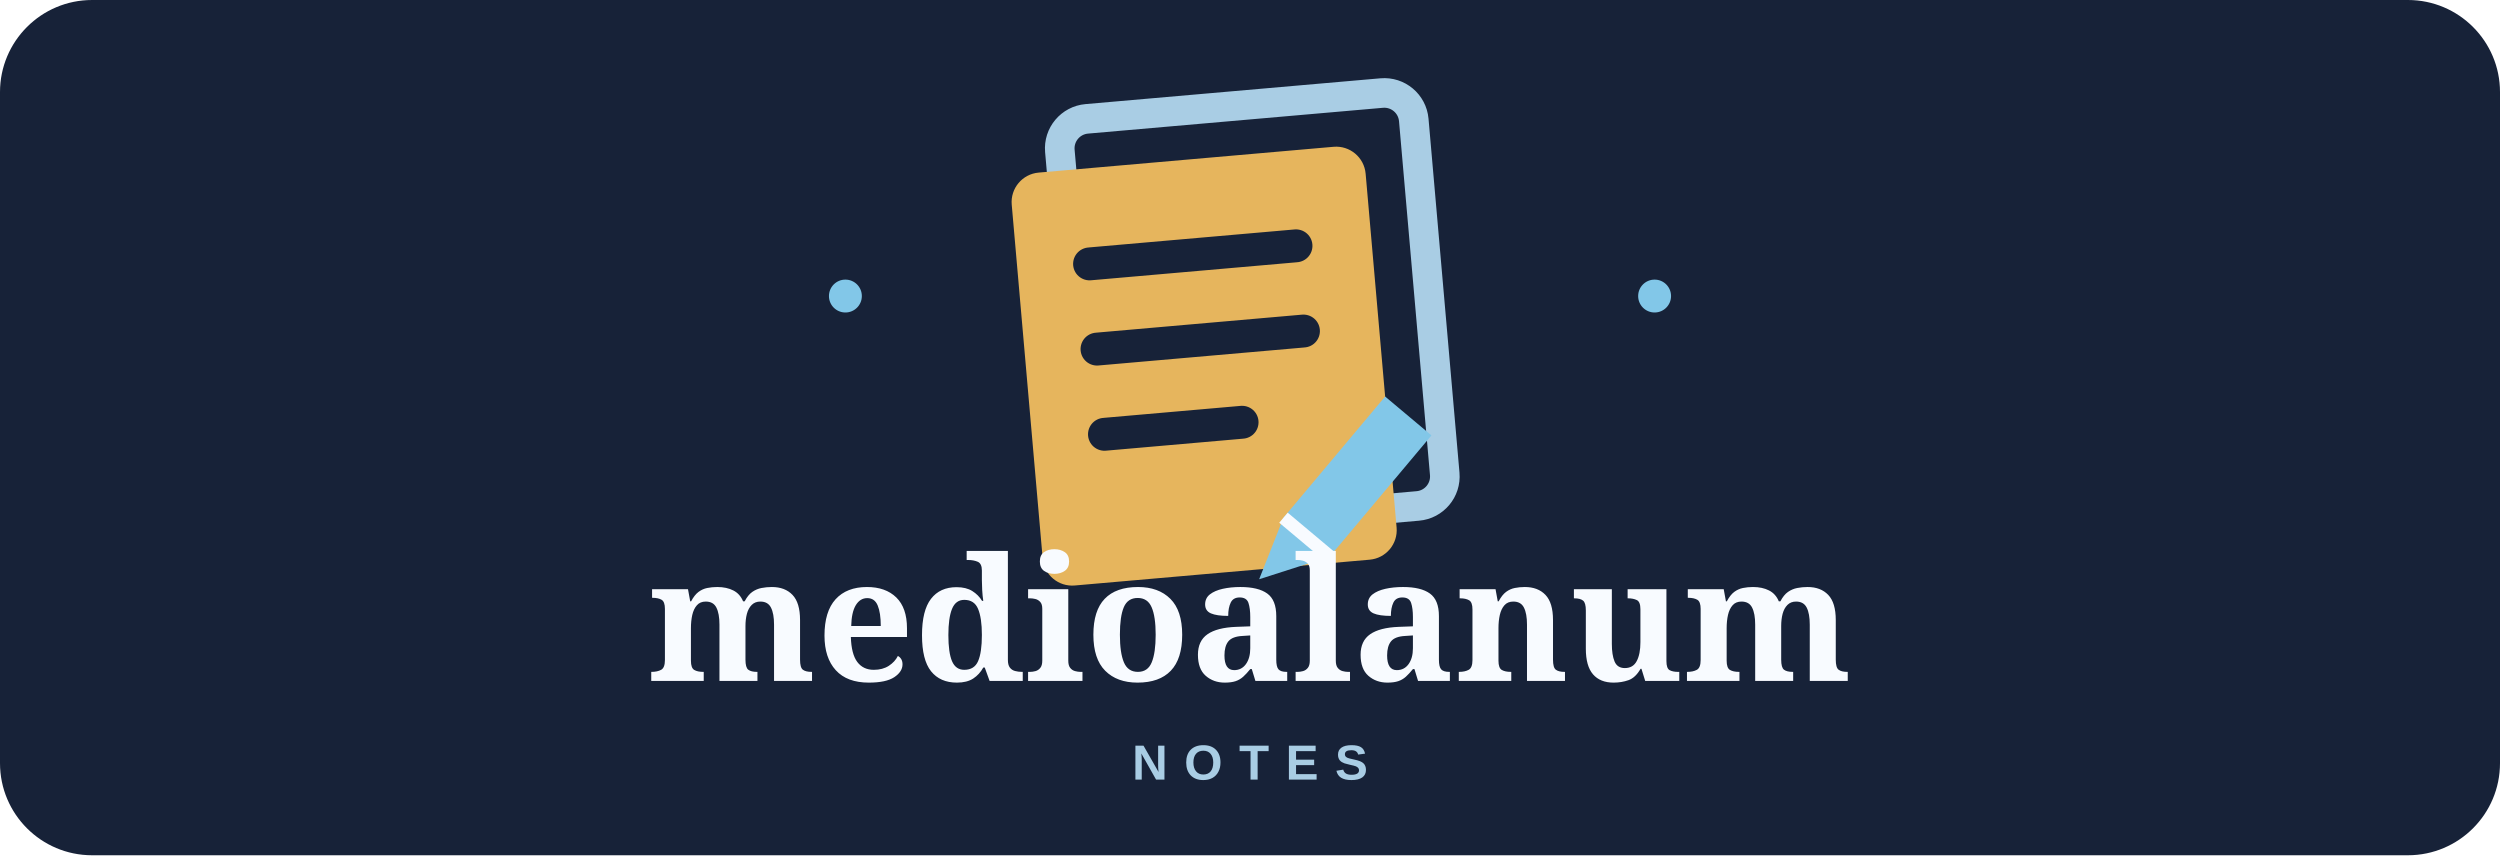
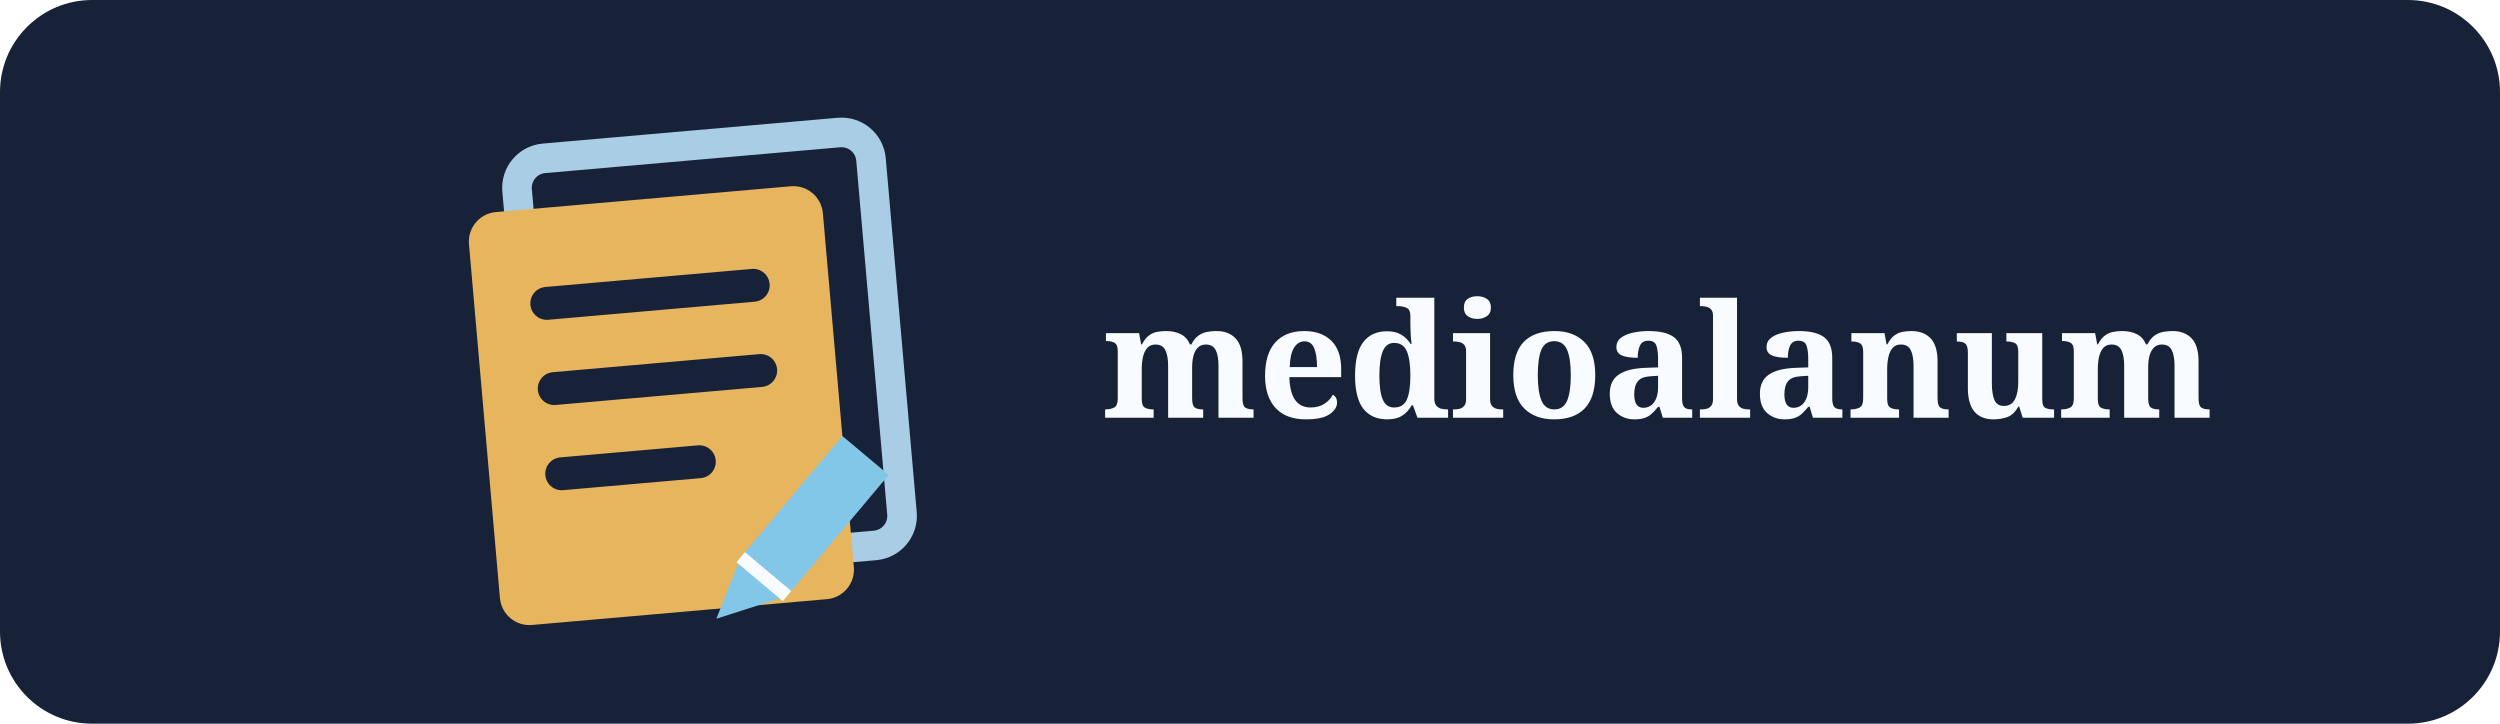
- <svg xmlns="http://www.w3.org/2000/svg" viewBox="0 0 760 260" role="img" aria-labelledby="title">
-   <rect width="760" height="260" rx="28" fill="#172238" />
-   <g transform="translate(310 22) rotate(-5 70 65)">
+ <svg xmlns="http://www.w3.org/2000/svg" viewBox="0 0 760 220" role="img" aria-labelledby="title">
+   <rect width="760" height="220" rx="28" fill="#172238" />
+   <g transform="translate(145 34) rotate(-5 70 65)">
    <rect x="16" y="10" width="108" height="126" rx="9" fill="none" stroke="#a9cde4" stroke-width="9" />
    <rect x="0" y="25" width="108" height="126" rx="9" fill="#e6b55d" />
    <path d="M22 54h63M22 80h63M22 106h42" stroke="#172238" stroke-linecap="round" stroke-width="10" />
    <path d="m74 136 34-34 13 13-34 34-22 5z" fill="#82c7e8" />
    <path d="m74 136 13 13" stroke="#f8fbff" stroke-width="4" />
  </g>
-   <circle cx="257" cy="90" r="5" fill="#82c7e8" />
-   <circle cx="503" cy="90" r="5" fill="#82c7e8" />
-   <text x="380" y="207" fill="#f8fbff" font-family="Georgia, serif" font-size="52" font-weight="700" text-anchor="middle">medioalanum</text>
-   <text x="380" y="237" fill="#a9cde4" font-family="Arial, Helvetica, sans-serif" font-size="15" font-weight="700" letter-spacing="5" text-anchor="middle">NOTES</text>
+   <text x="335" y="127" fill="#f8fbff" font-family="Georgia, serif" font-size="48" font-weight="700">medioalanum</text>
</svg>
